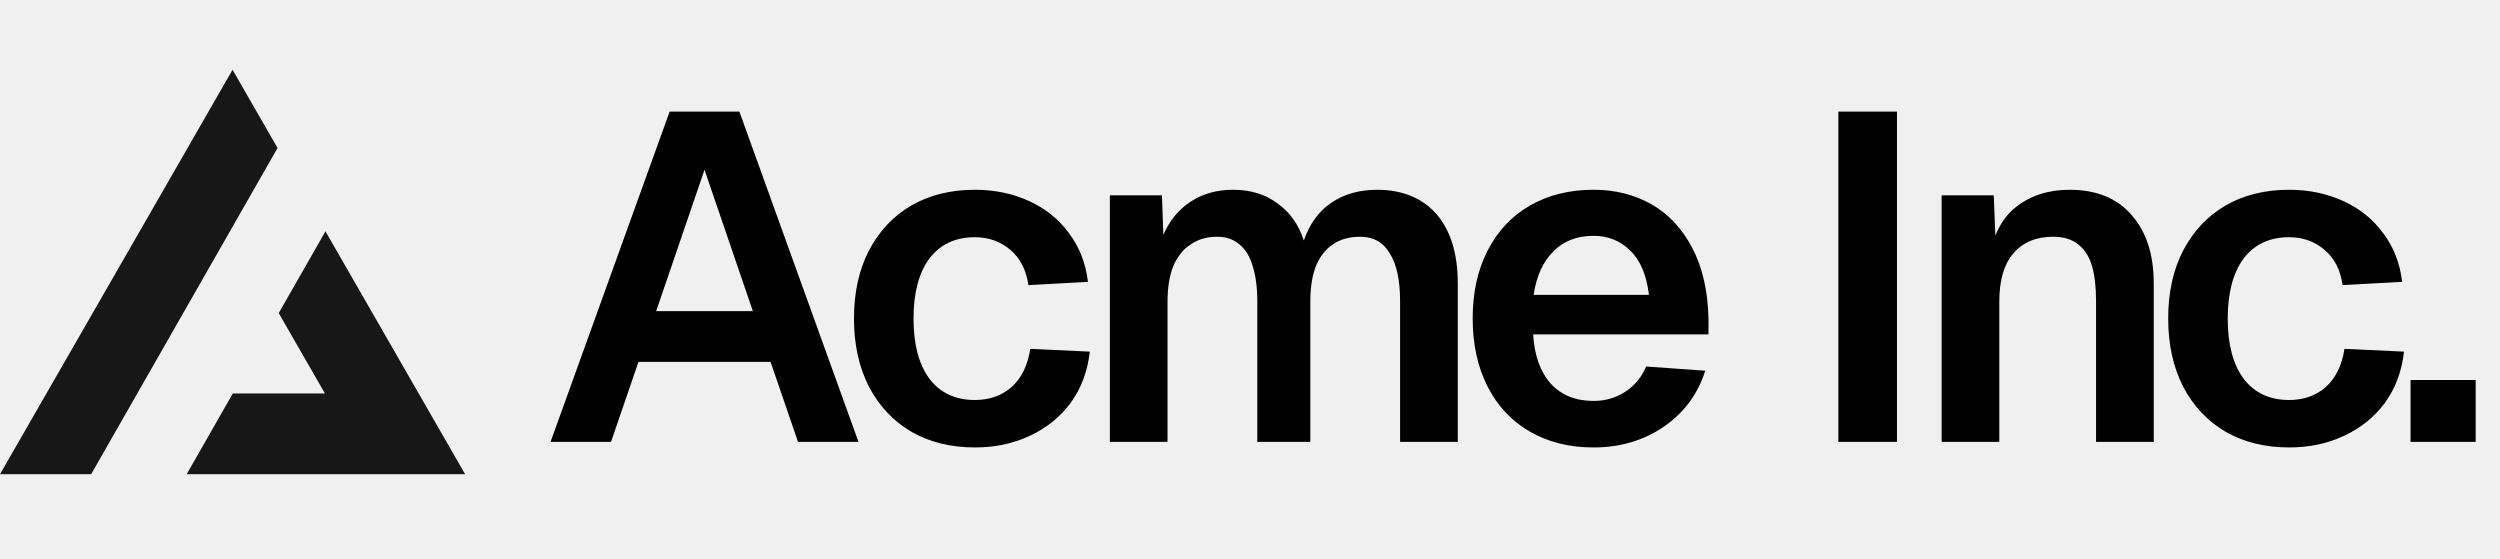
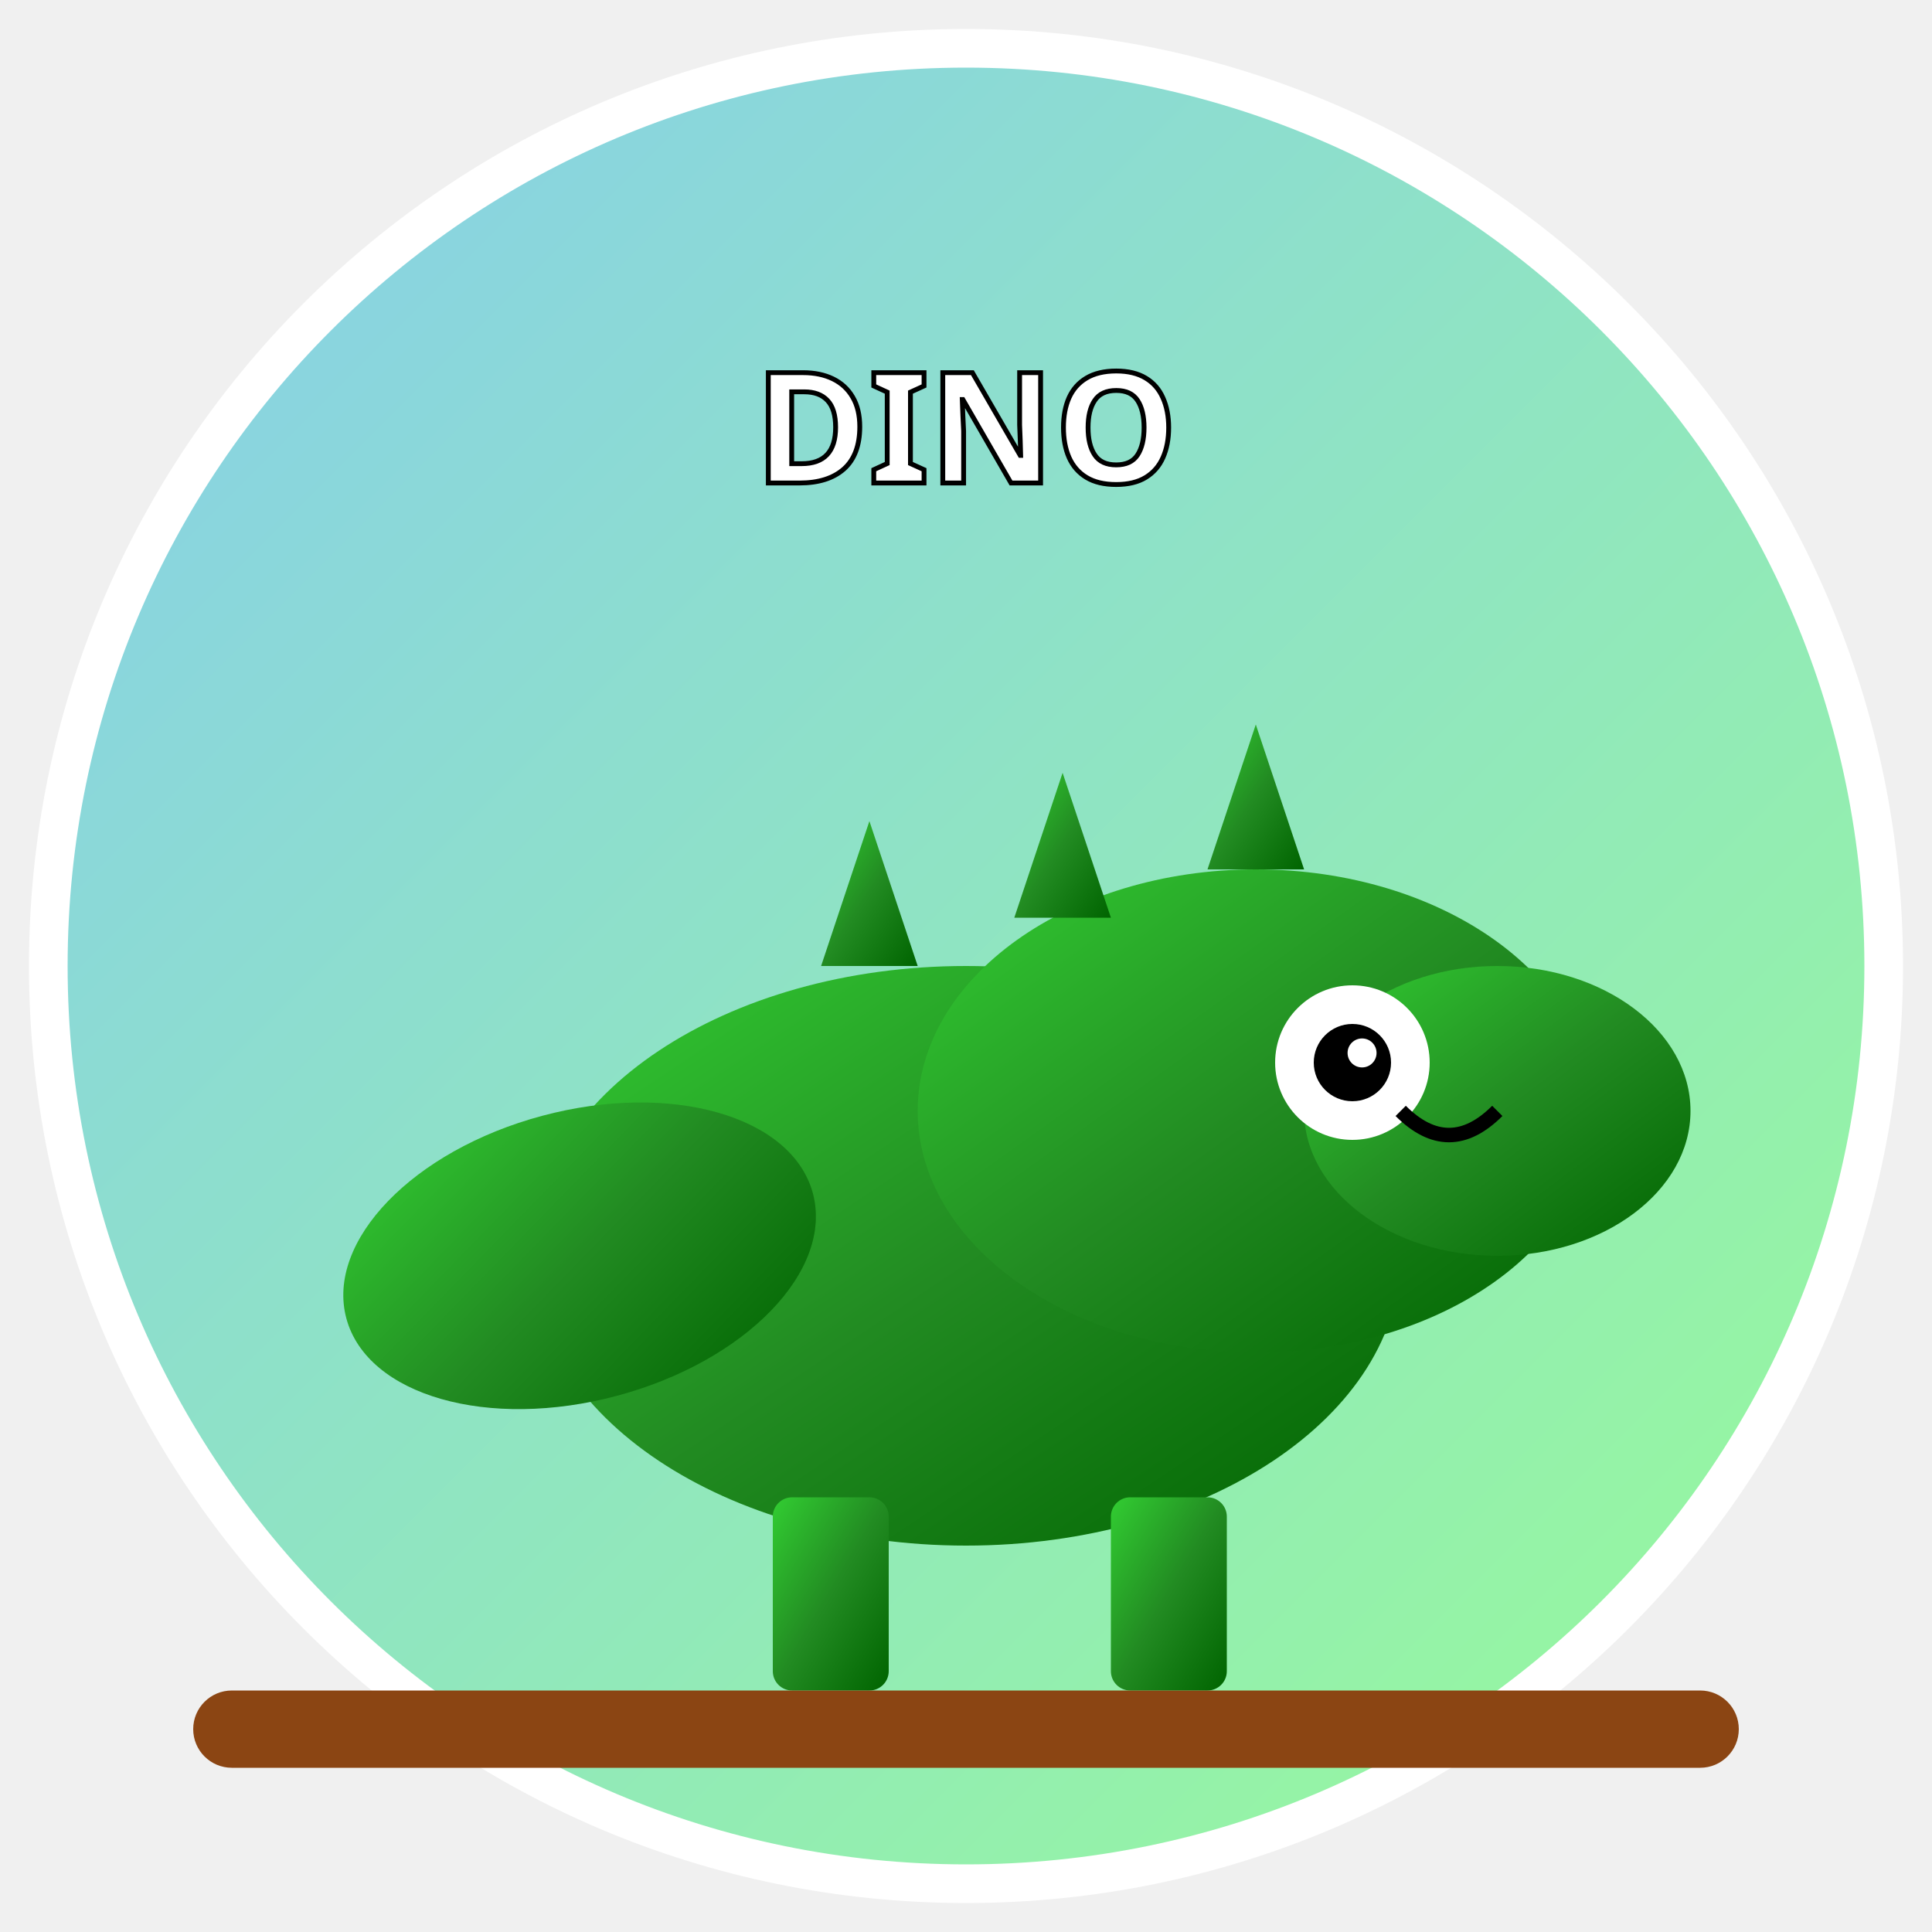
- <svg xmlns="http://www.w3.org/2000/svg" width="215" height="48" fill="none">
-   <path fill="#000" d="M57.588 9.6h6L73.828 38h-5.2l-2.36-6.88h-11.36L52.548 38h-5.2l10.24-28.4Zm7.16 17.16-4.16-12.16-4.16 12.16h8.32Zm23.694-2.24c-.186-1.307-.706-2.32-1.56-3.04-.853-.72-1.866-1.08-3.04-1.08-1.68 0-2.986.613-3.92 1.84-.906 1.227-1.36 2.947-1.36 5.16s.454 3.933 1.36 5.16c.934 1.227 2.24 1.84 3.92 1.84 1.254 0 2.307-.373 3.16-1.12.854-.773 1.387-1.867 1.6-3.28l5.12.24c-.186 1.68-.733 3.147-1.64 4.4-.906 1.227-2.08 2.173-3.52 2.84-1.413.667-2.986 1-4.72 1-2.08 0-3.906-.453-5.48-1.36-1.546-.907-2.76-2.2-3.64-3.88-.853-1.68-1.28-3.627-1.28-5.84 0-2.24.427-4.187 1.28-5.84.88-1.68 2.094-2.973 3.64-3.88 1.574-.907 3.4-1.36 5.48-1.36 1.68 0 3.227.32 4.64.96 1.414.64 2.56 1.56 3.44 2.76.907 1.2 1.454 2.6 1.64 4.2l-5.12.28Zm11.486-7.72.12 3.4c.534-1.227 1.307-2.173 2.32-2.84 1.04-.693 2.267-1.04 3.68-1.04 1.494 0 2.76.387 3.8 1.16 1.067.747 1.827 1.813 2.28 3.2.507-1.44 1.294-2.52 2.36-3.24 1.094-.747 2.414-1.12 3.96-1.12 1.414 0 2.64.307 3.68.92s1.84 1.52 2.4 2.72c.56 1.2.84 2.667.84 4.4V38h-4.96V25.92c0-1.813-.293-3.187-.88-4.12-.56-.96-1.413-1.44-2.56-1.44-.906 0-1.68.213-2.32.64-.64.427-1.133 1.053-1.48 1.88-.32.827-.48 1.84-.48 3.04V38h-4.56V25.92c0-1.2-.133-2.213-.4-3.04-.24-.827-.626-1.453-1.16-1.88-.506-.427-1.133-.64-1.88-.64-.906 0-1.68.227-2.32.68-.64.427-1.133 1.053-1.48 1.88-.32.827-.48 1.827-.48 3V38h-4.96V16.8h4.48Zm26.723 10.6c0-2.24.427-4.187 1.28-5.84.854-1.68 2.067-2.973 3.64-3.88 1.574-.907 3.4-1.36 5.48-1.36 1.84 0 3.494.413 4.96 1.24 1.467.827 2.64 2.08 3.52 3.76.88 1.653 1.347 3.693 1.4 6.12v1.32h-15.08c.107 1.813.614 3.227 1.52 4.24.907.987 2.134 1.48 3.68 1.48.987 0 1.88-.253 2.68-.76a4.803 4.803 0 0 0 1.84-2.2l5.08.36c-.64 2.027-1.84 3.64-3.6 4.84-1.733 1.173-3.733 1.76-6 1.76-2.08 0-3.906-.453-5.48-1.36-1.573-.907-2.786-2.2-3.64-3.88-.853-1.68-1.28-3.627-1.28-5.84Zm15.16-2.04c-.213-1.733-.76-3.013-1.64-3.84-.853-.827-1.893-1.24-3.12-1.24-1.44 0-2.6.453-3.48 1.36-.88.88-1.44 2.12-1.68 3.72h9.92ZM163.139 9.6V38h-5.04V9.6h5.04Zm8.322 7.2.24 5.88-.64-.36c.32-2.053 1.094-3.56 2.32-4.52 1.254-.987 2.787-1.48 4.6-1.48 2.32 0 4.107.733 5.36 2.2 1.254 1.44 1.88 3.387 1.88 5.84V38h-4.96V25.92c0-1.253-.12-2.28-.36-3.08-.24-.8-.64-1.413-1.2-1.84-.533-.427-1.253-.64-2.16-.64-1.44 0-2.573.48-3.4 1.44-.8.933-1.2 2.307-1.2 4.12V38h-4.96V16.8h4.48Zm30.003 7.72c-.186-1.307-.706-2.32-1.56-3.04-.853-.72-1.866-1.08-3.04-1.08-1.68 0-2.986.613-3.92 1.84-.906 1.227-1.36 2.947-1.36 5.16s.454 3.933 1.36 5.16c.934 1.227 2.24 1.84 3.92 1.84 1.254 0 2.307-.373 3.16-1.12.854-.773 1.387-1.867 1.6-3.28l5.12.24c-.186 1.68-.733 3.147-1.64 4.4-.906 1.227-2.08 2.173-3.52 2.84-1.413.667-2.986 1-4.72 1-2.08 0-3.906-.453-5.48-1.36-1.546-.907-2.76-2.2-3.64-3.88-.853-1.68-1.28-3.627-1.28-5.84 0-2.24.427-4.187 1.28-5.84.88-1.68 2.094-2.973 3.64-3.88 1.574-.907 3.4-1.36 5.48-1.36 1.68 0 3.227.32 4.64.96 1.414.64 2.56 1.56 3.44 2.76.907 1.2 1.454 2.6 1.64 4.2l-5.12.28Zm11.443 8.16V38h-5.6v-5.32h5.6Z" />
-   <path fill="#171717" fill-rule="evenodd" d="m7.839 40.783 16.03-28.054L20 6 0 40.783h7.839Zm8.214 0H40L27.99 19.894l-4.02 7.032 3.976 6.914H20.02l-3.967 6.943Z" clip-rule="evenodd" />
+ <svg xmlns="http://www.w3.org/2000/svg" width="200" height="200" viewBox="0 0 200 200">
+   <defs>
+     <linearGradient id="dinoGradient" x1="0%" y1="0%" x2="100%" y2="100%">
+       <stop offset="0%" style="stop-color:#32CD32;stop-opacity:1" />
+       <stop offset="50%" style="stop-color:#228B22;stop-opacity:1" />
+       <stop offset="100%" style="stop-color:#006400;stop-opacity:1" />
+     </linearGradient>
+     <linearGradient id="bgGradient" x1="0%" y1="0%" x2="100%" y2="100%">
+       <stop offset="0%" style="stop-color:#87CEEB;stop-opacity:1" />
+       <stop offset="100%" style="stop-color:#98FB98;stop-opacity:1" />
+     </linearGradient>
+   </defs>
+   <circle cx="100" cy="100" r="95" fill="url(#bgGradient)" stroke="white" stroke-width="4" />
+   <ellipse cx="100" cy="130" rx="45" ry="30" fill="url(#dinoGradient)" />
+   <ellipse cx="130" cy="115" rx="35" ry="25" fill="url(#dinoGradient)" />
+   <ellipse cx="155" cy="115" rx="20" ry="15" fill="url(#dinoGradient)" />
+   <circle cx="140" cy="110" r="8" fill="white" />
+   <circle cx="140" cy="110" r="4" fill="black" />
+   <circle cx="141" cy="109" r="1.5" fill="white" />
+   <path d="M 145 115 Q 150 120 155 115" stroke="black" stroke-width="1.5" fill="none" />
+   <ellipse cx="60" cy="130" rx="25" ry="15" fill="url(#dinoGradient)" transform="rotate(-15 60 130)" />
+   <rect x="80" y="155" width="12" height="20" fill="url(#dinoGradient)" rx="2" />
+   <rect x="115" y="155" width="12" height="20" fill="url(#dinoGradient)" rx="2" />
+   <polygon points="85,100 90,85 95,100" fill="url(#dinoGradient)" />
+   <polygon points="105,95 110,80 115,95" fill="url(#dinoGradient)" />
+   <polygon points="125,90 130,75 135,90" fill="url(#dinoGradient)" />
+   <rect x="20" y="175" width="160" height="8" fill="#8B4513" rx="4" />
+   <text x="100" y="50" font-family="Arial Black, sans-serif" font-size="16" font-weight="900" fill="white" text-anchor="middle" stroke="black" stroke-width="0.5">
+     DINO
+   </text>
</svg>
